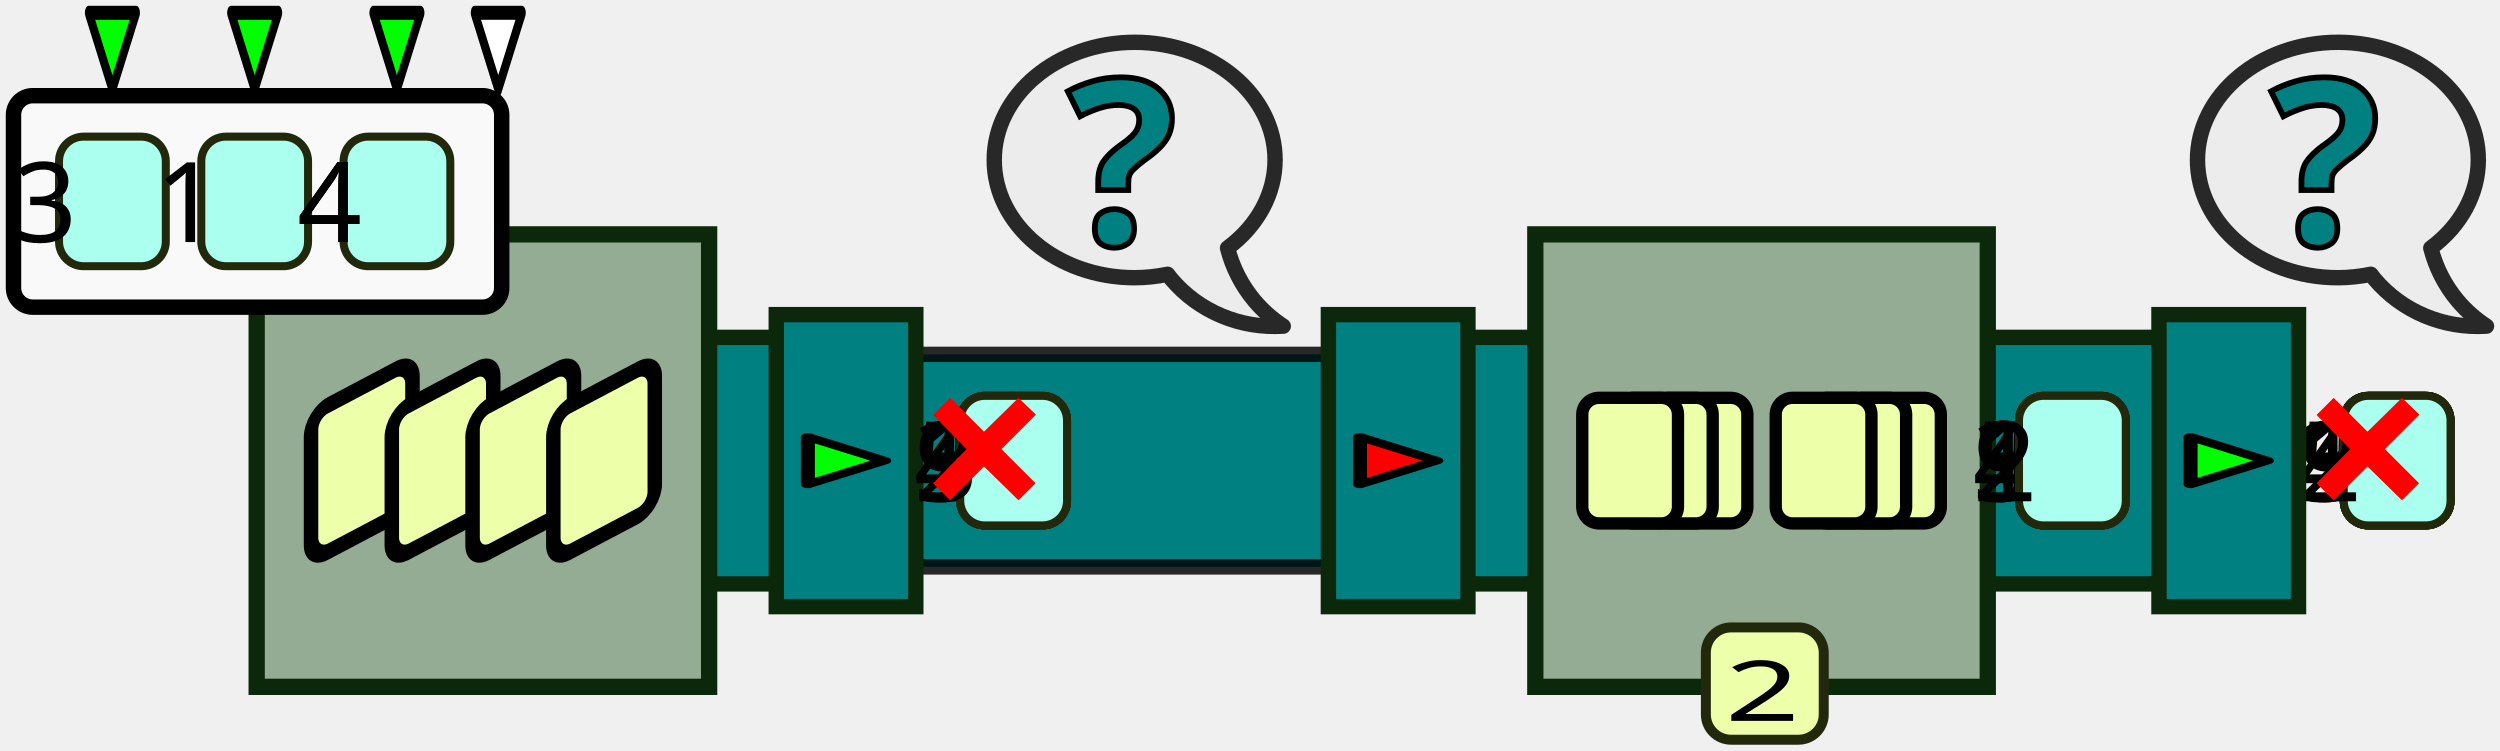
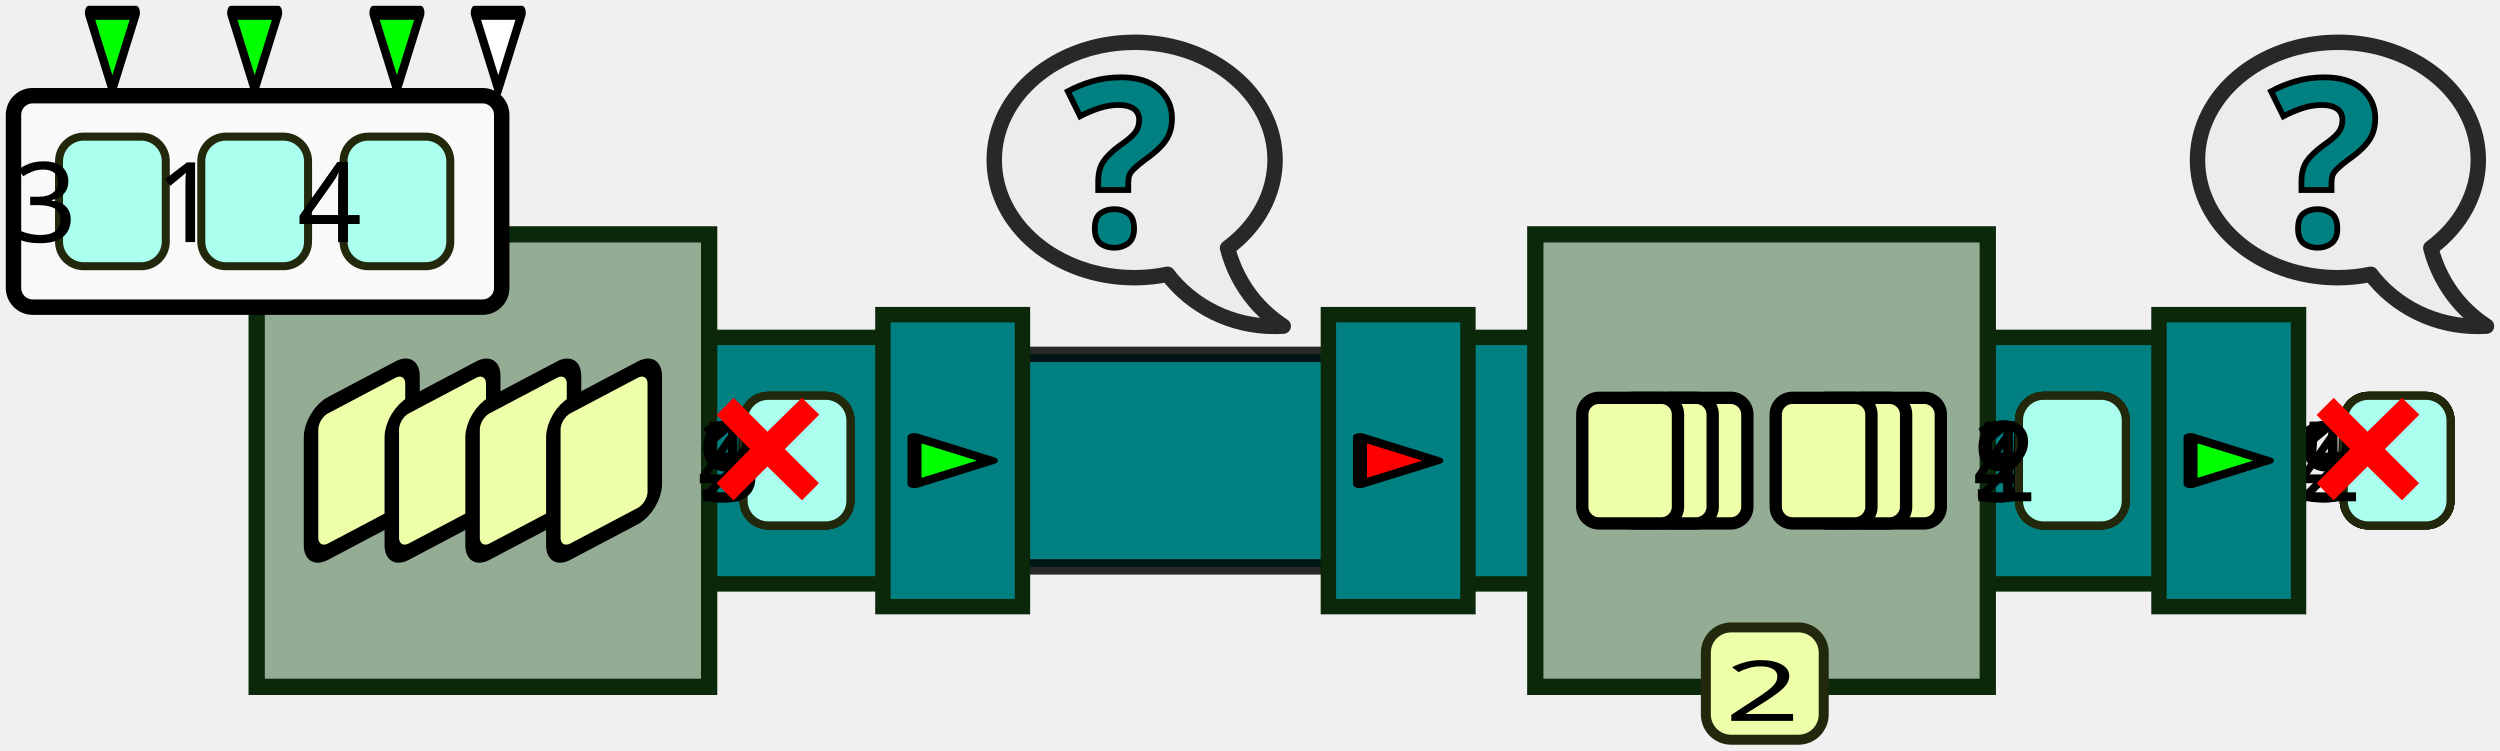
<svg xmlns="http://www.w3.org/2000/svg" width="432.35" height="129.789" viewBox="0 0 114.393 34.34" version="1.1" id="svg1133">
  <defs id="defs1127" />
  <g id="layer2" transform="translate(-36.87352,-14.63887)">
    <text xml:space="preserve" style="font-style:normal;font-weight:normal;font-size:3.693px;line-height:1.25;font-family:sans-serif;letter-spacing:0px;word-spacing:0px;fill:#000000;fill-opacity:1;stroke:none;stroke-width:0.265" x="162.525" y="8.779" id="text7358">
      <tspan id="tspan7356" x="162.525" y="8.779" style="stroke-width:0.265">BG,Arrow0</tspan>
      <tspan x="162.525" y="13.396" style="stroke-width:0.265" id="tspan4013">+Pull0</tspan>
      <tspan x="162.525" y="18.012" style="stroke-width:0.265" id="tspan19349">+Pull1</tspan>
      <tspan x="162.525" y="22.629" style="stroke-width:0.265" id="tspan19351">BG,Arrow1,Pull0,Pull1,V03</tspan>
      <tspan x="162.525" y="27.245" style="stroke-width:0.265" id="tspan19353">BG,Arrow1,V13,V113</tspan>
      <tspan x="162.525" y="31.862" style="stroke-width:0.265" id="tspan20219">BG,Arrow1,V113</tspan>
      <tspan x="162.525" y="36.478" style="stroke-width:0.265" id="tspan19355">+Pull0</tspan>
      <tspan x="162.525" y="41.095" style="stroke-width:0.265" id="tspan19357">BG,Arrow1,V13</tspan>
      <tspan x="162.525" y="45.712" style="stroke-width:0.265" id="tspan19415">BG,Arrow1</tspan>
      <tspan x="162.525" y="50.328" style="stroke-width:0.265" id="tspan19347">+Pull0</tspan>
      <tspan x="162.525" y="54.945" style="stroke-width:0.265" id="tspan20223">+Pull1</tspan>
      <tspan x="162.525" y="59.561" style="stroke-width:0.265" id="tspan20225">BG,Arrow2,Pull0,Pull1,V01</tspan>
      <tspan x="162.525" y="64.178" style="stroke-width:0.265" id="tspan20227">BG,Arrow2,V11,V111</tspan>
      <tspan x="162.525" y="68.794" style="stroke-width:0.265" id="tspan20229">BG,Arrow2,V111</tspan>
      <tspan x="162.525" y="73.411" style="stroke-width:0.265" id="tspan20231">+Pull0</tspan>
      <tspan x="162.525" y="78.027" style="stroke-width:0.265" id="tspan20233">BG,Arrow2,V11</tspan>
      <tspan x="162.525" y="82.644" style="stroke-width:0.265" id="tspan20235">BG,Arrow2</tspan>
      <tspan x="162.525" y="87.26" style="stroke-width:0.265" id="tspan20237">+Pull0</tspan>
      <tspan x="162.525" y="91.877" style="stroke-width:0.265" id="tspan20239">+Pull1</tspan>
      <tspan x="162.525" y="96.494" style="stroke-width:0.265" id="tspan20241">BG,Arrow3,Pull0,Pull1,V04</tspan>
      <tspan x="162.525" y="101.11" style="stroke-width:0.265" id="tspan20243">BG,Arrow3,V14,V114</tspan>
      <tspan x="162.525" y="105.727" style="stroke-width:0.265" id="tspan20245">BG,Arrow3,V114</tspan>
      <tspan x="162.525" y="110.343" style="stroke-width:0.265" id="tspan20247">+Pull0</tspan>
      <tspan x="162.525" y="114.96" style="stroke-width:0.265" id="tspan20249">BG,Arrow3,V14</tspan>
      <tspan x="162.525" y="119.576" style="stroke-width:0.265" id="tspan20251">BG,Arrow3</tspan>
      <tspan x="162.525" y="124.193" style="stroke-width:0.265" id="tspan20319">+Pull0</tspan>
      <tspan x="162.525" y="128.809" style="stroke-width:0.265" id="tspan20321">+Pull1</tspan>
      <tspan x="162.525" y="133.426" style="stroke-width:0.265" id="tspan20323">+V0X</tspan>
      <tspan x="162.525" y="138.043" style="stroke-width:0.265" id="tspan20325">BG,Arrow3,V1X</tspan>
    </text>
  </g>
  <g id="g7650" style="display:inline" transform="translate(-36.87352,-14.63887)">
    <g transform="matrix(0.2822222,0,0,0.2822222,53.73362,-332.4962)" id="g7648">
      <rect y="1294.182" x="320.256" height="21.011" width="17.311" id="rect7642" style="fill:#aaffee;fill-opacity:1;stroke:#22280b;stroke-width:1.3;stroke-miterlimit:4;stroke-dasharray:none;stroke-dashoffset:0;stroke-opacity:1" ry="3.993" />
      <text transform="scale(1.003881,0.9961336)" xml:space="preserve" style="font-style:normal;font-weight:normal;line-height:0%;font-family:sans-serif;letter-spacing:0px;word-spacing:0px;fill:#000000;fill-opacity:1;stroke:none;stroke-width:0.709;stroke-miterlimit:4;stroke-dasharray:none" x="327.68" y="1316.371" id="text7646">
        <tspan style="font-style:normal;font-size:18.163px;line-height:1.25;font-family:sans-serif;text-align:center;text-anchor:middle;stroke-width:0.709;stroke-miterlimit:4;stroke-dasharray:none" id="tspan7644" x="327.68" y="1316.371">3</tspan>
      </text>
    </g>
  </g>
  <g id="g7660" style="display:inline" transform="translate(-36.87352,-14.63887)">
    <g id="g7658" transform="matrix(0.2822222,0,0,0.2822222,53.73362,-332.4962)">
      <rect ry="3.993" style="fill:#aaffee;fill-opacity:1;stroke:#22280b;stroke-width:1.3;stroke-miterlimit:4;stroke-dasharray:none;stroke-dashoffset:0;stroke-opacity:1" id="rect7652" width="17.311" height="21.011" x="320.256" y="1294.182" />
      <text id="text7656" y="1316.371" x="327.68" style="font-style:normal;font-weight:normal;line-height:0%;font-family:sans-serif;letter-spacing:0px;word-spacing:0px;fill:#000000;fill-opacity:1;stroke:none;stroke-width:0.709;stroke-miterlimit:4;stroke-dasharray:none" xml:space="preserve" transform="scale(1.003881,0.9961336)">
        <tspan y="1316.371" x="327.68" id="tspan7654" style="font-style:normal;font-size:18.163px;line-height:1.25;font-family:sans-serif;text-align:center;text-anchor:middle;stroke-width:0.709;stroke-miterlimit:4;stroke-dasharray:none">1</tspan>
      </text>
    </g>
  </g>
  <g style="display:inline" id="g7670" transform="translate(-36.87352,-14.63887)">
    <g transform="matrix(0.2822222,0,0,0.2822222,53.73362,-332.4962)" id="g7668">
      <rect y="1294.182" x="320.256" height="21.011" width="17.311" id="rect7662" style="fill:#aaffee;fill-opacity:1;stroke:#22280b;stroke-width:1.3;stroke-miterlimit:4;stroke-dasharray:none;stroke-dashoffset:0;stroke-opacity:1" ry="3.993" />
      <text transform="scale(1.003881,0.9961336)" xml:space="preserve" style="font-style:normal;font-weight:normal;line-height:0%;font-family:sans-serif;letter-spacing:0px;word-spacing:0px;fill:#000000;fill-opacity:1;stroke:none;stroke-width:0.709;stroke-miterlimit:4;stroke-dasharray:none" x="327.68" y="1316.371" id="text7666">
        <tspan style="font-style:normal;font-size:18.163px;line-height:1.25;font-family:sans-serif;text-align:center;text-anchor:middle;stroke-width:0.709;stroke-miterlimit:4;stroke-dasharray:none" id="tspan7664" x="327.68" y="1316.371">4</tspan>
      </text>
    </g>
  </g>
  <g id="g7680" style="display:inline" transform="translate(-36.87352,-14.63887)">
    <g id="g7678" transform="matrix(0.2822222,0,0,0.2822222,53.73362,-332.4962)">
      <rect ry="3.993" style="fill:#aaffee;fill-opacity:1;stroke:#22280b;stroke-width:1.3;stroke-miterlimit:4;stroke-dasharray:none;stroke-dashoffset:0;stroke-opacity:1" id="rect7672" width="17.311" height="21.011" x="320.256" y="1294.182" />
      <text id="text7676" y="1316.371" x="327.68" style="font-style:normal;font-weight:normal;line-height:0%;font-family:sans-serif;letter-spacing:0px;word-spacing:0px;fill:#000000;fill-opacity:1;stroke:none;stroke-width:0.709;stroke-miterlimit:4;stroke-dasharray:none" xml:space="preserve" transform="scale(1.003881,0.9961336)">
        <tspan y="1316.371" x="327.68" id="tspan7674" style="font-style:normal;font-size:18.163px;line-height:1.25;font-family:sans-serif;text-align:center;text-anchor:middle;stroke-width:0.709;stroke-miterlimit:4;stroke-dasharray:none">5</tspan>
      </text>
    </g>
  </g>
  <g style="display:inline" id="g7690" transform="translate(-36.87352,-14.63887)">
    <g transform="matrix(0.2822222,0,0,0.2822222,53.73362,-332.4962)" id="g7688">
      <rect y="1294.182" x="320.256" height="21.011" width="17.311" id="rect7682" style="fill:#aaffee;fill-opacity:1;stroke:#22280b;stroke-width:1.3;stroke-miterlimit:4;stroke-dasharray:none;stroke-dashoffset:0;stroke-opacity:1" ry="3.993" />
      <text transform="scale(1.003881,0.9961336)" xml:space="preserve" style="font-style:normal;font-weight:normal;line-height:0%;font-family:sans-serif;letter-spacing:0px;word-spacing:0px;fill:#000000;fill-opacity:1;stroke:none;stroke-width:0.709;stroke-miterlimit:4;stroke-dasharray:none" x="327.68" y="1316.371" id="text7686">
        <tspan style="font-style:normal;font-size:18.163px;line-height:1.25;font-family:sans-serif;text-align:center;text-anchor:middle;stroke-width:0.709;stroke-miterlimit:4;stroke-dasharray:none" id="tspan7684" x="327.68" y="1316.371">9</tspan>
      </text>
    </g>
  </g>
  <g id="g7700" style="display:inline" transform="translate(-36.87352,-14.63887)">
    <g id="g7698" transform="matrix(0.2822222,0,0,0.2822222,53.73362,-332.4962)">
      <rect ry="3.993" style="fill:#aaffee;fill-opacity:1;stroke:#22280b;stroke-width:1.3;stroke-miterlimit:4;stroke-dasharray:none;stroke-dashoffset:0;stroke-opacity:1" id="rect7692" width="17.311" height="21.011" x="320.256" y="1294.182" />
      <text id="text7696" y="1316.371" x="327.68" style="font-style:normal;font-weight:normal;line-height:0%;font-family:sans-serif;letter-spacing:0px;word-spacing:0px;fill:#000000;fill-opacity:1;stroke:none;stroke-width:0.709;stroke-miterlimit:4;stroke-dasharray:none" xml:space="preserve" transform="scale(1.003881,0.9961336)">
        <tspan y="1316.371" x="327.68" id="tspan7694" style="font-style:normal;font-size:18.163px;line-height:1.25;font-family:sans-serif;text-align:center;text-anchor:middle;stroke-width:0.709;stroke-miterlimit:4;stroke-dasharray:none">2</tspan>
      </text>
    </g>
  </g>
  <g transform="translate(-36.87352,-14.63887)" style="display:inline" id="g7924">
    <text xml:space="preserve" style="font-style:normal;font-weight:normal;font-size:10.583px;line-height:1.25;font-family:sans-serif;letter-spacing:0px;word-spacing:0px;display:inline;fill:#ff0000;fill-opacity:1;stroke:none;stroke-width:0.265" x="142.203" y="38.921" id="text7894-0">
      <tspan id="tspan7892-2" x="142.203" y="38.921" style="font-weight:bold;fill:#ff0000;stroke-width:0.265">×</tspan>
    </text>
  </g>
  <g id="layer6" style="display:inline" transform="translate(-36.87352,-14.63887)">
    <path style="display:inline;opacity:1;fill:#00ff00;fill-opacity:1;stroke:#000000;stroke-width:7.472;stroke-linecap:round;stroke-linejoin:round;stroke-miterlimit:4;stroke-dasharray:none;stroke-dashoffset:0;stroke-opacity:1" id="path1210-0-6" d="m 57.127,378.819 -47.11,0 23.555,-40.799 z" transform="matrix(-0.04611835,0,0,-0.08565179,50.07469,47.66994)" />
  </g>
  <g id="layer7" style="display:inline" transform="translate(-36.87352,-14.63887)">
    <path style="display:inline;opacity:1;fill:#00ff00;fill-opacity:1;stroke:#000000;stroke-width:7.472;stroke-linecap:round;stroke-linejoin:round;stroke-miterlimit:4;stroke-dasharray:none;stroke-dashoffset:0;stroke-opacity:1" id="path1210-0-2" d="m 57.127,378.819 -47.11,0 23.555,-40.799 z" transform="matrix(-0.04611835,0,0,-0.08565179,56.58419,47.66994)" />
  </g>
  <g id="layer8" style="display:inline" transform="translate(-36.87352,-14.63887)">
    <path style="display:inline;opacity:1;fill:#ffffff;fill-opacity:1;stroke:#000000;stroke-width:7.472;stroke-linecap:round;stroke-linejoin:round;stroke-miterlimit:4;stroke-dasharray:none;stroke-dashoffset:0;stroke-opacity:1" id="path1210-0-2-6" d="m 57.127,378.819 -47.11,0 23.555,-40.799 z" transform="matrix(-0.04611835,0,0,-0.08565179,61.22057,47.66994)" />
  </g>
  <g id="layer5" style="display:inline" transform="translate(-36.87352,-14.63887)">
    <path style="display:inline;opacity:1;fill:#00ff00;fill-opacity:1;stroke:#000000;stroke-width:7.472;stroke-linecap:round;stroke-linejoin:round;stroke-miterlimit:4;stroke-dasharray:none;stroke-dashoffset:0;stroke-opacity:1" id="path1210-0" d="m 57.127,378.819 -47.11,0 23.555,-40.799 z" transform="matrix(-0.04611835,0,0,-0.08565179,43.56519,47.66994)" />
  </g>
  <g id="layer1" transform="translate(-36.87352,-121.1388)" style="display:inline">
    <rect style="opacity:1;fill:#008080;fill-opacity:1;stroke:#000000;stroke-width:0.706;stroke-linejoin:round;stroke-miterlimit:4;stroke-dasharray:none;stroke-dashoffset:0;stroke-opacity:0.832" id="rect7299" width="53.669" height="9.724" x="74.747" y="137.353" rx="1.795" ry="0.815" />
    <g id="g17450" transform="matrix(0.2822222,0,0,0.2822222,83.81724,-57.41387)" style="display:inline;fill:#008080;fill-opacity:1">
      <rect style="color:#000000;display:inline;overflow:visible;visibility:visible;fill:#008080;fill-opacity:1;fill-rule:nonzero;stroke:#0b280b;stroke-width:2.496;stroke-miterlimit:4;stroke-dasharray:none;stroke-dashoffset:0;marker:none;enable-background:accumulate" id="rect17452" width="39.971" height="77.252" x="687.362" y="-140.576" transform="rotate(90)" />
      <rect y="-71.664" x="683.676" height="22.627" width="47.344" id="rect17454" style="color:#000000;display:inline;overflow:visible;visibility:visible;fill:#008080;fill-opacity:1;fill-rule:nonzero;stroke:#0b280b;stroke-width:2.496;stroke-miterlimit:4;stroke-dasharray:none;stroke-dashoffset:0;marker:none;enable-background:accumulate" transform="rotate(90)" />
    </g>
    <g id="g17456" transform="matrix(0.2822222,0,0,0.2822222,88.57975,-57.41387)" style="display:inline;fill:#008080;fill-opacity:1">
      <rect transform="matrix(0,1,1,0,0,0)" y="97.915" x="687.362" height="77.252" width="39.971" id="rect17458" style="color:#000000;display:inline;overflow:visible;visibility:visible;fill:#008080;fill-opacity:1;fill-rule:nonzero;stroke:#0b280b;stroke-width:2.496;stroke-miterlimit:4;stroke-dasharray:none;stroke-dashoffset:0;marker:none;enable-background:accumulate" />
      <rect transform="matrix(0,1,1,0,0,0)" style="color:#000000;display:inline;overflow:visible;visibility:visible;fill:#008080;fill-opacity:1;fill-rule:nonzero;stroke:#0b280b;stroke-width:2.496;stroke-miterlimit:4;stroke-dasharray:none;stroke-dashoffset:0;marker:none;enable-background:accumulate" id="rect17460" width="47.344" height="22.627" x="683.676" y="166.827" />
    </g>
    <path transform="matrix(0,0.04611835,-0.08565179,0,169.5543,140.6673)" d="m 57.127,378.819 -47.11,0 23.555,-40.799 z" id="path17462" style="display:inline;opacity:1;fill:#00ff00;fill-opacity:1;stroke:#000000;stroke-width:7.472;stroke-linecap:round;stroke-linejoin:round;stroke-miterlimit:4;stroke-dasharray:none;stroke-dashoffset:0;stroke-opacity:1" />
    <path style="display:inline;opacity:1;fill:#ff0000;fill-opacity:1;stroke:#000000;stroke-width:7.472;stroke-linecap:round;stroke-linejoin:round;stroke-miterlimit:4;stroke-dasharray:none;stroke-dashoffset:0;stroke-opacity:1" id="path17464" d="m 57.127,378.819 -47.11,0 23.555,-40.799 z" transform="matrix(0,0.04611835,-0.08565179,0,131.5488,140.6673)" />
    <path style="color:#000000;display:inline;overflow:visible;visibility:visible;fill:#93ac93;fill-opacity:1;fill-rule:nonzero;stroke:#0b280b;stroke-width:0.745;stroke-miterlimit:4;stroke-dasharray:none;stroke-dashoffset:0;marker:none;enable-background:accumulate" d="m 107.125,131.863 v 20.704 h 2.348 16.392 1.964 V 131.863 H 125.865 109.473 Z" id="path17466" />
    <rect y="149.848" x="114.929" height="5.138" width="5.393" id="rect17478" style="fill:#eeffaa;fill-opacity:1;stroke:#22280b;stroke-width:0.457;stroke-miterlimit:4;stroke-dasharray:none;stroke-dashoffset:0;stroke-opacity:1" ry="1.155" />
    <text xml:space="preserve" style="font-style:normal;font-weight:normal;font-size:2.745px;line-height:0%;font-family:sans-serif;letter-spacing:0px;word-spacing:0px;fill:#000000;fill-opacity:1;stroke:none;stroke-width:0.229" x="92.814" y="192.295" id="text17480" transform="scale(1.247684,0.8014852)">
      <tspan style="font-style:normal;font-variant:normal;font-weight:normal;font-stretch:normal;font-size:4.793px;line-height:1.25;font-family:sans-serif;-inkscape-font-specification:sans-serif;stroke-width:0.229" id="tspan17482" x="92.814" y="192.295">2</tspan>
    </text>
-     <g style="display:inline;fill:#008080;fill-opacity:1" transform="matrix(0.2822222,0,0,0.2822222,25.31057,-57.41387)" id="g1208">
+     <g style="display:inline;fill:#008080;fill-opacity:1" transform="matrix(0.2822222,0,0,0.2822222,30.19006,-57.41387)" id="g1208">
      <rect style="color:#000000;display:inline;overflow:visible;visibility:visible;fill:#008080;fill-opacity:1;fill-rule:nonzero;stroke:#0b280b;stroke-width:2.496;stroke-miterlimit:4;stroke-dasharray:none;stroke-dashoffset:0;marker:none;enable-background:accumulate" id="rect1204" width="39.971" height="77.252" x="687.362" y="97.915" transform="matrix(0,1,1,0,0,0)" />
      <rect y="166.827" x="683.676" height="22.627" width="47.344" id="rect1206" style="color:#000000;display:inline;overflow:visible;visibility:visible;fill:#008080;fill-opacity:1;fill-rule:nonzero;stroke:#0b280b;stroke-width:2.496;stroke-miterlimit:4;stroke-dasharray:none;stroke-dashoffset:0;marker:none;enable-background:accumulate" transform="matrix(0,1,1,0,0,0)" />
    </g>
-     <path style="display:inline;opacity:1;fill:#00ff00;fill-opacity:1;stroke:#000000;stroke-width:7.472;stroke-linecap:round;stroke-linejoin:round;stroke-miterlimit:4;stroke-dasharray:none;stroke-dashoffset:0;stroke-opacity:1" id="path1210" d="m 57.127,378.819 -47.11,0 23.555,-40.799 z" transform="matrix(0,0.04611835,-0.08565179,0,106.2851,140.6673)" />
+     <path style="display:inline;opacity:1;fill:#00ff00;fill-opacity:1;stroke:#000000;stroke-width:7.472;stroke-linecap:round;stroke-linejoin:round;stroke-miterlimit:4;stroke-dasharray:none;stroke-dashoffset:0;stroke-opacity:1" id="path1210" d="m 57.127,378.819 -47.11,0 23.555,-40.799 z" transform="matrix(0,0.04611835,-0.08565179,0,111.1646,140.6673)" />
    <path id="path1214" d="m 48.618,131.863 v 20.704 h 2.348 16.392 1.964 v -20.704 h -1.964 -16.392 z" style="color:#000000;display:inline;overflow:visible;visibility:visible;fill:#93ac93;fill-opacity:1;fill-rule:nonzero;stroke:#0b280b;stroke-width:0.745;stroke-miterlimit:4;stroke-dasharray:none;stroke-dashoffset:0;marker:none;enable-background:accumulate" />
    <g style="display:inline" id="g5388" transform="matrix(0.2822222,0,0,0.2822222,-32.65128,-182.5416)">
      <rect transform="matrix(0.8843788,-0.4667699,0,1,0,0)" style="opacity:1;fill:#eeffaa;fill-opacity:1;stroke:#000000;stroke-width:2.658;stroke-linecap:round;stroke-linejoin:round;stroke-miterlimit:4;stroke-dasharray:none;stroke-dashoffset:0;stroke-opacity:1" id="rect27399-1" width="18.597" height="23.748" x="335.576" y="1299.817" ry="3.11" />
      <rect ry="3.11" y="1306.729" x="350.384" height="23.748" width="18.597" id="rect5382" style="opacity:1;fill:#eeffaa;fill-opacity:1;stroke:#000000;stroke-width:2.658;stroke-linecap:round;stroke-linejoin:round;stroke-miterlimit:4;stroke-dasharray:none;stroke-dashoffset:0;stroke-opacity:1" transform="matrix(0.8843788,-0.4667699,0,1,0,0)" />
      <rect transform="matrix(0.8843788,-0.4667699,0,1,0,0)" style="opacity:1;fill:#eeffaa;fill-opacity:1;stroke:#000000;stroke-width:2.658;stroke-linecap:round;stroke-linejoin:round;stroke-miterlimit:4;stroke-dasharray:none;stroke-dashoffset:0;stroke-opacity:1" id="rect5384" width="18.597" height="23.748" x="365.191" y="1313.64" ry="3.11" />
      <rect ry="3.11" y="1320.552" x="379.998" height="23.748" width="18.597" id="rect5386" style="opacity:1;fill:#eeffaa;fill-opacity:1;stroke:#000000;stroke-width:2.658;stroke-linecap:round;stroke-linejoin:round;stroke-miterlimit:4;stroke-dasharray:none;stroke-dashoffset:0;stroke-opacity:1" transform="matrix(0.8843788,-0.4667699,0,1,0,0)" />
    </g>
    <rect style="display:inline;opacity:1;fill:#f9f9f9;fill-opacity:1;stroke:#000000;stroke-width:0.706;stroke-linecap:round;stroke-linejoin:round;stroke-miterlimit:4;stroke-dasharray:none;stroke-dashoffset:0;stroke-opacity:1" id="rect5412" width="22.339" height="9.676" x="37.491" y="125.517" ry="0.878" />
    <g id="g6012" transform="matrix(0.2822222,0,0,0.2822222,-50.80918,-237.8563)">
      <rect ry="3.993" style="fill:#aaffee;fill-opacity:1;stroke:#22280b;stroke-width:1.3;stroke-miterlimit:4;stroke-dasharray:none;stroke-dashoffset:0;stroke-opacity:1" id="rect6003" width="17.311" height="21.011" x="320.256" y="1294.182" />
      <text id="text6005" y="1316.371" x="327.68" style="font-style:normal;font-weight:normal;line-height:0%;font-family:sans-serif;letter-spacing:0px;word-spacing:0px;fill:#000000;fill-opacity:1;stroke:none;stroke-width:0.709;stroke-miterlimit:4;stroke-dasharray:none" xml:space="preserve" transform="scale(1.003881,0.9961336)">
        <tspan y="1316.371" x="327.68" id="tspan6007" style="font-style:normal;font-size:18.163px;line-height:1.25;font-family:sans-serif;text-align:center;text-anchor:middle;stroke-width:0.709;stroke-miterlimit:4;stroke-dasharray:none">3</tspan>
      </text>
    </g>
    <g transform="matrix(0.2822222,0,0,0.2822222,-44.29967,-237.8563)" id="g6017">
      <rect y="1294.182" x="320.256" height="21.011" width="17.311" id="rect6019" style="fill:#aaffee;fill-opacity:1;stroke:#22280b;stroke-width:1.3;stroke-miterlimit:4;stroke-dasharray:none;stroke-dashoffset:0;stroke-opacity:1" ry="3.993" />
      <text transform="scale(1.003881,0.9961336)" xml:space="preserve" style="font-style:normal;font-weight:normal;line-height:0%;font-family:sans-serif;letter-spacing:0px;word-spacing:0px;fill:#000000;fill-opacity:1;stroke:none;stroke-width:0.709;stroke-miterlimit:4;stroke-dasharray:none" x="327.68" y="1316.371" id="text6021">
        <tspan style="font-style:normal;font-size:18.163px;line-height:1.25;font-family:sans-serif;text-align:center;text-anchor:middle;stroke-width:0.709;stroke-miterlimit:4;stroke-dasharray:none" id="tspan6023" x="327.68" y="1316.371">1</tspan>
      </text>
    </g>
    <g id="g6025" transform="matrix(0.2822222,0,0,0.2822222,-37.79018,-237.8563)">
      <rect ry="3.993" style="fill:#aaffee;fill-opacity:1;stroke:#22280b;stroke-width:1.3;stroke-miterlimit:4;stroke-dasharray:none;stroke-dashoffset:0;stroke-opacity:1" id="rect6027" width="17.311" height="21.011" x="320.256" y="1294.182" />
      <text id="text6029" y="1316.371" x="327.68" style="font-style:normal;font-weight:normal;line-height:0%;font-family:sans-serif;letter-spacing:0px;word-spacing:0px;fill:#000000;fill-opacity:1;stroke:none;stroke-width:0.709;stroke-miterlimit:4;stroke-dasharray:none" xml:space="preserve" transform="scale(1.003881,0.9961336)">
        <tspan y="1316.371" x="327.68" id="tspan6031" style="font-style:normal;font-size:18.163px;line-height:1.25;font-family:sans-serif;text-align:center;text-anchor:middle;stroke-width:0.709;stroke-miterlimit:4;stroke-dasharray:none">4</tspan>
      </text>
      <text transform="scale(1.003881,0.9961336)" xml:space="preserve" style="font-style:normal;font-weight:normal;line-height:0%;font-family:sans-serif;letter-spacing:0px;word-spacing:0px;fill:#000000;fill-opacity:1;stroke:none;stroke-width:0.709;stroke-miterlimit:4;stroke-dasharray:none" x="327.68" y="1316.371" id="text6033">
        <tspan style="font-style:normal;font-size:18.163px;line-height:1.25;font-family:sans-serif;text-align:center;text-anchor:middle;stroke-width:0.709;stroke-miterlimit:4;stroke-dasharray:none" id="tspan6035" x="327.68" y="1316.371">4</tspan>
      </text>
    </g>
    <g id="g18281" transform="translate(2.108469,-0.6481337)">
      <rect ry="0.766" y="139.99" x="110.34" height="5.747" width="4.38" id="rect4431" style="display:inline;opacity:1;fill:#eeffaa;fill-opacity:1;stroke:#000000;stroke-width:0.564;stroke-linecap:round;stroke-linejoin:round;stroke-miterlimit:4;stroke-dasharray:none;stroke-dashoffset:0;stroke-opacity:1" />
      <rect style="display:inline;opacity:1;fill:#eeffaa;fill-opacity:1;stroke:#000000;stroke-width:0.564;stroke-linecap:round;stroke-linejoin:round;stroke-miterlimit:4;stroke-dasharray:none;stroke-dashoffset:0;stroke-opacity:1" id="rect4429" width="4.38" height="5.747" x="108.753" y="139.99" ry="0.766" />
      <rect ry="0.766" y="139.99" x="107.165" height="5.747" width="4.38" id="rect15657-3" style="display:inline;opacity:1;fill:#eeffaa;fill-opacity:1;stroke:#000000;stroke-width:0.564;stroke-linecap:round;stroke-linejoin:round;stroke-miterlimit:4;stroke-dasharray:none;stroke-dashoffset:0;stroke-opacity:1" />
      <rect style="display:inline;opacity:1;fill:#eeffaa;fill-opacity:1;stroke:#000000;stroke-width:0.564;stroke-linecap:round;stroke-linejoin:round;stroke-miterlimit:4;stroke-dasharray:none;stroke-dashoffset:0;stroke-opacity:1" id="rect4433" width="4.38" height="5.747" x="119.192" y="139.99" ry="0.766" />
      <rect ry="0.766" y="139.99" x="117.604" height="5.747" width="4.38" id="rect4435" style="display:inline;opacity:1;fill:#eeffaa;fill-opacity:1;stroke:#000000;stroke-width:0.564;stroke-linecap:round;stroke-linejoin:round;stroke-miterlimit:4;stroke-dasharray:none;stroke-dashoffset:0;stroke-opacity:1" />
      <rect style="display:inline;opacity:1;fill:#eeffaa;fill-opacity:1;stroke:#000000;stroke-width:0.564;stroke-linecap:round;stroke-linejoin:round;stroke-miterlimit:4;stroke-dasharray:none;stroke-dashoffset:0;stroke-opacity:1" id="rect4437" width="4.38" height="5.747" x="116.017" y="139.99" ry="0.766" />
    </g>
  </g>
  <g id="layer3" transform="translate(-36.87352,-14.63887)">
    <g id="g7353" transform="translate(9.260417,-172.8348)">
      <path id="path7341" d="m 134.589,189.409 a 6.426,5.386 0 0 0 -6.425,5.386 6.426,5.386 0 0 0 6.425,5.386 6.426,5.386 0 0 0 1.507,-0.157 6.237,6.426 49.841 0 0 0.173,0.221 6.237,6.426 49.841 0 0 5.119,2.152 6.237,6.426 49.841 0 1 -1.314,-1.16 6.237,6.426 49.841 0 1 -1.234,-2.414 6.426,5.386 0 0 0 2.174,-4.029 6.426,5.386 0 0 0 -6.426,-5.386 z" style="opacity:1;fill:#ececec;fill-opacity:1;stroke:#000000;stroke-width:0.706;stroke-linejoin:round;stroke-miterlimit:4;stroke-dasharray:none;stroke-dashoffset:0;stroke-opacity:0.832" />
      <text id="text7337" y="198.67" x="131.499" style="font-style:normal;font-weight:normal;font-size:10.583px;line-height:1.25;font-family:sans-serif;letter-spacing:0px;word-spacing:0px;fill:#008080;fill-opacity:1;stroke:#000000;stroke-width:0.265" xml:space="preserve">
        <tspan style="font-weight:bold;fill:#008080;stroke:#000000;stroke-width:0.265" y="198.67" x="131.499" id="tspan7335">?</tspan>
      </text>
    </g>
  </g>
  <g id="layer4" transform="translate(-36.87352,-14.63887)">
    <g id="g7353-3" transform="translate(-45.79711,-172.8348)">
      <path id="path7341-6" d="m 134.589,189.409 a 6.426,5.386 0 0 0 -6.425,5.386 6.426,5.386 0 0 0 6.425,5.386 6.426,5.386 0 0 0 1.507,-0.157 6.237,6.426 49.841 0 0 0.173,0.221 6.237,6.426 49.841 0 0 5.119,2.152 6.237,6.426 49.841 0 1 -1.314,-1.16 6.237,6.426 49.841 0 1 -1.234,-2.414 6.426,5.386 0 0 0 2.174,-4.029 6.426,5.386 0 0 0 -6.426,-5.386 z" style="opacity:1;fill:#ececec;fill-opacity:1;stroke:#000000;stroke-width:0.706;stroke-linejoin:round;stroke-miterlimit:4;stroke-dasharray:none;stroke-dashoffset:0;stroke-opacity:0.832" />
      <text id="text7337-7" y="198.67" x="131.499" style="font-style:normal;font-weight:normal;font-size:10.583px;line-height:1.25;font-family:sans-serif;letter-spacing:0px;word-spacing:0px;fill:#008080;fill-opacity:1;stroke:#000000;stroke-width:0.265" xml:space="preserve">
        <tspan style="font-weight:bold;fill:#008080;stroke:#000000;stroke-width:0.265" y="198.67" x="131.499" id="tspan7335-5">?</tspan>
      </text>
    </g>
  </g>
  <g style="display:inline" id="g7596" transform="translate(-36.87352,-14.63887)">
-     <g transform="matrix(0.2822222,0,0,0.2822222,-9.571652,-332.4962)" id="g7594">
+     <g transform="matrix(0.2822222,0,0,0.2822222,-19.48312,-332.4962)" id="g7594">
      <rect y="1294.182" x="320.256" height="21.011" width="17.311" id="rect7588" style="fill:#aaffee;fill-opacity:1;stroke:#22280b;stroke-width:1.3;stroke-miterlimit:4;stroke-dasharray:none;stroke-dashoffset:0;stroke-opacity:1" ry="3.993" />
      <text transform="scale(1.003881,0.9961336)" xml:space="preserve" style="font-style:normal;font-weight:normal;line-height:0%;font-family:sans-serif;letter-spacing:0px;word-spacing:0px;fill:#000000;fill-opacity:1;stroke:none;stroke-width:0.709;stroke-miterlimit:4;stroke-dasharray:none" x="327.68" y="1316.371" id="text7592">
        <tspan style="font-style:normal;font-size:18.163px;line-height:1.25;font-family:sans-serif;text-align:center;text-anchor:middle;stroke-width:0.709;stroke-miterlimit:4;stroke-dasharray:none" id="tspan7590" x="327.68" y="1316.371">2</tspan>
      </text>
    </g>
  </g>
  <g id="g7586" style="display:inline" transform="translate(-36.87352,-14.63887)">
-     <g id="g7584" transform="matrix(0.2822222,0,0,0.2822222,-9.571652,-332.4962)">
+     <g id="g7584" transform="matrix(0.2822222,0,0,0.2822222,-19.48312,-332.4962)">
      <rect ry="3.993" style="fill:#aaffee;fill-opacity:1;stroke:#22280b;stroke-width:1.3;stroke-miterlimit:4;stroke-dasharray:none;stroke-dashoffset:0;stroke-opacity:1" id="rect7578" width="17.311" height="21.011" x="320.256" y="1294.182" />
      <text id="text7582" y="1316.371" x="327.68" style="font-style:normal;font-weight:normal;line-height:0%;font-family:sans-serif;letter-spacing:0px;word-spacing:0px;fill:#000000;fill-opacity:1;stroke:none;stroke-width:0.709;stroke-miterlimit:4;stroke-dasharray:none" xml:space="preserve" transform="scale(1.003881,0.9961336)">
        <tspan y="1316.371" x="327.68" id="tspan7580" style="font-style:normal;font-size:18.163px;line-height:1.25;font-family:sans-serif;text-align:center;text-anchor:middle;stroke-width:0.709;stroke-miterlimit:4;stroke-dasharray:none">9</tspan>
      </text>
    </g>
  </g>
  <g style="display:inline" id="g7576" transform="translate(-36.87352,-14.63887)">
-     <g transform="matrix(0.2822222,0,0,0.2822222,-9.571652,-332.4962)" id="g7574">
+     <g transform="matrix(0.2822222,0,0,0.2822222,-19.48312,-332.4962)" id="g7574">
      <rect y="1294.182" x="320.256" height="21.011" width="17.311" id="rect7568" style="fill:#aaffee;fill-opacity:1;stroke:#22280b;stroke-width:1.3;stroke-miterlimit:4;stroke-dasharray:none;stroke-dashoffset:0;stroke-opacity:1" ry="3.993" />
      <text transform="scale(1.003881,0.9961336)" xml:space="preserve" style="font-style:normal;font-weight:normal;line-height:0%;font-family:sans-serif;letter-spacing:0px;word-spacing:0px;fill:#000000;fill-opacity:1;stroke:none;stroke-width:0.709;stroke-miterlimit:4;stroke-dasharray:none" x="327.68" y="1316.371" id="text7572">
        <tspan style="font-style:normal;font-size:18.163px;line-height:1.25;font-family:sans-serif;text-align:center;text-anchor:middle;stroke-width:0.709;stroke-miterlimit:4;stroke-dasharray:none" id="tspan7570" x="327.68" y="1316.371">5</tspan>
      </text>
    </g>
  </g>
  <g id="g7566" style="display:inline" transform="translate(-36.87352,-14.63887)">
-     <g id="g7564" transform="matrix(0.2822222,0,0,0.2822222,-9.571652,-332.4962)">
+     <g id="g7564" transform="matrix(0.2822222,0,0,0.2822222,-19.48312,-332.4962)">
      <rect ry="3.993" style="fill:#aaffee;fill-opacity:1;stroke:#22280b;stroke-width:1.3;stroke-miterlimit:4;stroke-dasharray:none;stroke-dashoffset:0;stroke-opacity:1" id="rect7558" width="17.311" height="21.011" x="320.256" y="1294.182" />
      <text id="text7562" y="1316.371" x="327.68" style="font-style:normal;font-weight:normal;line-height:0%;font-family:sans-serif;letter-spacing:0px;word-spacing:0px;fill:#000000;fill-opacity:1;stroke:none;stroke-width:0.709;stroke-miterlimit:4;stroke-dasharray:none" xml:space="preserve" transform="scale(1.003881,0.9961336)">
        <tspan y="1316.371" x="327.68" id="tspan7560" style="font-style:normal;font-size:18.163px;line-height:1.25;font-family:sans-serif;text-align:center;text-anchor:middle;stroke-width:0.709;stroke-miterlimit:4;stroke-dasharray:none">4</tspan>
      </text>
    </g>
  </g>
  <g id="g7556" style="display:inline" transform="translate(-36.87352,-14.63887)">
-     <g transform="matrix(0.2822222,0,0,0.2822222,-9.571652,-332.4962)" id="g7554">
+     <g transform="matrix(0.2822222,0,0,0.2822222,-19.48312,-332.4962)" id="g7554">
      <rect y="1294.182" x="320.256" height="21.011" width="17.311" id="rect7548" style="fill:#aaffee;fill-opacity:1;stroke:#22280b;stroke-width:1.3;stroke-miterlimit:4;stroke-dasharray:none;stroke-dashoffset:0;stroke-opacity:1" ry="3.993" />
      <text transform="scale(1.003881,0.9961336)" xml:space="preserve" style="font-style:normal;font-weight:normal;line-height:0%;font-family:sans-serif;letter-spacing:0px;word-spacing:0px;fill:#000000;fill-opacity:1;stroke:none;stroke-width:0.709;stroke-miterlimit:4;stroke-dasharray:none" x="327.68" y="1316.371" id="text7552">
        <tspan style="font-style:normal;font-size:18.163px;line-height:1.25;font-family:sans-serif;text-align:center;text-anchor:middle;stroke-width:0.709;stroke-miterlimit:4;stroke-dasharray:none" id="tspan7550" x="327.68" y="1316.371">1</tspan>
      </text>
    </g>
  </g>
  <g id="layer14" style="display:inline" transform="translate(-36.87352,-14.63887)">
-     <g id="g6012-6" transform="matrix(0.2822222,0,0,0.2822222,-9.571652,-332.4962)">
+     <g id="g6012-6" transform="matrix(0.2822222,0,0,0.2822222,-19.48312,-332.4962)">
      <rect ry="3.993" style="fill:#aaffee;fill-opacity:1;stroke:#22280b;stroke-width:1.3;stroke-miterlimit:4;stroke-dasharray:none;stroke-dashoffset:0;stroke-opacity:1" id="rect6003-2" width="17.311" height="21.011" x="320.256" y="1294.182" />
      <text id="text6005-6" y="1316.371" x="327.68" style="font-style:normal;font-weight:normal;line-height:0%;font-family:sans-serif;letter-spacing:0px;word-spacing:0px;fill:#000000;fill-opacity:1;stroke:none;stroke-width:0.709;stroke-miterlimit:4;stroke-dasharray:none" xml:space="preserve" transform="scale(1.003881,0.9961336)">
        <tspan y="1316.371" x="327.68" id="tspan6007-1" style="font-style:normal;font-size:18.163px;line-height:1.25;font-family:sans-serif;text-align:center;text-anchor:middle;stroke-width:0.709;stroke-miterlimit:4;stroke-dasharray:none">3</tspan>
      </text>
    </g>
  </g>
  <g transform="translate(-36.87352,-14.63887)" id="g7890" style="display:inline">
-     <text xml:space="preserve" style="font-style:normal;font-weight:normal;font-size:10.583px;line-height:1.25;font-family:sans-serif;letter-spacing:0px;word-spacing:0px;fill:#ff0000;fill-opacity:1;stroke:none;stroke-width:0.265" x="78.898" y="38.921" id="text7894">
-       <tspan id="tspan7892" x="78.898" y="38.921" style="font-weight:bold;fill:#ff0000;stroke-width:0.265">×</tspan>
+     <text xml:space="preserve" style="font-style:normal;font-weight:normal;font-size:10.583px;line-height:1.25;font-family:sans-serif;letter-spacing:0px;word-spacing:0px;fill:#ff0000;fill-opacity:1;stroke:none;stroke-width:0.265" x="68.987" y="38.921" id="text7894">
+       <tspan id="tspan7892" x="68.987" y="38.921" style="font-weight:bold;fill:#ff0000;stroke-width:0.265">×</tspan>
    </text>
  </g>
  <g id="layer11" transform="translate(-26.84782,-3.757757)">
    <g style="display:inline" id="g6012-6-0" transform="matrix(0.2822222,0,0,0.2822222,28.84846,-343.3773)">
      <rect ry="3.993" style="fill:#aaffee;fill-opacity:1;stroke:#22280b;stroke-width:1.3;stroke-miterlimit:4;stroke-dasharray:none;stroke-dashoffset:0;stroke-opacity:1" id="rect6003-2-9" width="17.311" height="21.011" x="320.256" y="1294.182" />
      <text id="text6005-6-3" y="1316.371" x="327.68" style="font-style:normal;font-weight:normal;line-height:0%;font-family:sans-serif;letter-spacing:0px;word-spacing:0px;fill:#000000;fill-opacity:1;stroke:none;stroke-width:0.709;stroke-miterlimit:4;stroke-dasharray:none" xml:space="preserve" transform="scale(1.003881,0.9961336)">
        <tspan y="1316.371" x="327.68" id="tspan6007-1-6" style="font-style:normal;font-size:18.163px;line-height:1.25;font-family:sans-serif;text-align:center;text-anchor:middle;stroke-width:0.709;stroke-miterlimit:4;stroke-dasharray:none">3</tspan>
      </text>
    </g>
  </g>
  <g id="g18316" transform="translate(-26.84782,-3.757757)">
    <g transform="matrix(0.2822222,0,0,0.2822222,28.84846,-343.3773)" id="g18314" style="display:inline">
      <rect y="1294.182" x="320.256" height="21.011" width="17.311" id="rect18308" style="fill:#aaffee;fill-opacity:1;stroke:#22280b;stroke-width:1.3;stroke-miterlimit:4;stroke-dasharray:none;stroke-dashoffset:0;stroke-opacity:1" ry="3.993" />
      <text transform="scale(1.003881,0.9961336)" xml:space="preserve" style="font-style:normal;font-weight:normal;line-height:0%;font-family:sans-serif;letter-spacing:0px;word-spacing:0px;fill:#000000;fill-opacity:1;stroke:none;stroke-width:0.709;stroke-miterlimit:4;stroke-dasharray:none" x="327.68" y="1316.371" id="text18312">
        <tspan style="font-style:normal;font-size:18.163px;line-height:1.25;font-family:sans-serif;text-align:center;text-anchor:middle;stroke-width:0.709;stroke-miterlimit:4;stroke-dasharray:none" id="tspan18310" x="327.68" y="1316.371">1</tspan>
      </text>
    </g>
  </g>
  <g id="g18326" transform="translate(-26.84782,-3.757757)">
    <g style="display:inline" id="g18324" transform="matrix(0.2822222,0,0,0.2822222,28.84846,-343.3773)">
      <rect ry="3.993" style="fill:#aaffee;fill-opacity:1;stroke:#22280b;stroke-width:1.3;stroke-miterlimit:4;stroke-dasharray:none;stroke-dashoffset:0;stroke-opacity:1" id="rect18318" width="17.311" height="21.011" x="320.256" y="1294.182" />
      <text id="text18322" y="1316.371" x="327.68" style="font-style:normal;font-weight:normal;line-height:0%;font-family:sans-serif;letter-spacing:0px;word-spacing:0px;fill:#000000;fill-opacity:1;stroke:none;stroke-width:0.709;stroke-miterlimit:4;stroke-dasharray:none" xml:space="preserve" transform="scale(1.003881,0.9961336)">
        <tspan y="1316.371" x="327.68" id="tspan18320" style="font-style:normal;font-size:18.163px;line-height:1.25;font-family:sans-serif;text-align:center;text-anchor:middle;stroke-width:0.709;stroke-miterlimit:4;stroke-dasharray:none">4</tspan>
      </text>
    </g>
  </g>
  <g id="g18336" transform="translate(-26.84782,-3.757757)">
    <g transform="matrix(0.2822222,0,0,0.2822222,28.84846,-343.3773)" id="g18334" style="display:inline">
      <rect y="1294.182" x="320.256" height="21.011" width="17.311" id="rect18328" style="fill:#aaffee;fill-opacity:1;stroke:#22280b;stroke-width:1.3;stroke-miterlimit:4;stroke-dasharray:none;stroke-dashoffset:0;stroke-opacity:1" ry="3.993" />
      <text transform="scale(1.003881,0.9961336)" xml:space="preserve" style="font-style:normal;font-weight:normal;line-height:0%;font-family:sans-serif;letter-spacing:0px;word-spacing:0px;fill:#000000;fill-opacity:1;stroke:none;stroke-width:0.709;stroke-miterlimit:4;stroke-dasharray:none" x="327.68" y="1316.371" id="text18332">
        <tspan style="font-style:normal;font-size:18.163px;line-height:1.25;font-family:sans-serif;text-align:center;text-anchor:middle;stroke-width:0.709;stroke-miterlimit:4;stroke-dasharray:none" id="tspan18330" x="327.68" y="1316.371">5</tspan>
      </text>
    </g>
  </g>
  <g id="g18346" transform="translate(-26.84782,-3.757757)">
    <g style="display:inline" id="g18344" transform="matrix(0.2822222,0,0,0.2822222,28.84846,-343.3773)">
      <rect ry="3.993" style="fill:#aaffee;fill-opacity:1;stroke:#22280b;stroke-width:1.3;stroke-miterlimit:4;stroke-dasharray:none;stroke-dashoffset:0;stroke-opacity:1" id="rect18338" width="17.311" height="21.011" x="320.256" y="1294.182" />
      <text id="text18342" y="1316.371" x="327.68" style="font-style:normal;font-weight:normal;line-height:0%;font-family:sans-serif;letter-spacing:0px;word-spacing:0px;fill:#000000;fill-opacity:1;stroke:none;stroke-width:0.709;stroke-miterlimit:4;stroke-dasharray:none" xml:space="preserve" transform="scale(1.003881,0.9961336)">
        <tspan y="1316.371" x="327.68" id="tspan18340" style="font-style:normal;font-size:18.163px;line-height:1.25;font-family:sans-serif;text-align:center;text-anchor:middle;stroke-width:0.709;stroke-miterlimit:4;stroke-dasharray:none">9</tspan>
      </text>
    </g>
  </g>
  <g id="g18356" transform="translate(-26.84782,-3.757757)">
    <g transform="matrix(0.2822222,0,0,0.2822222,28.84846,-343.3773)" id="g18354" style="display:inline">
      <rect y="1294.182" x="320.256" height="21.011" width="17.311" id="rect18348" style="fill:#aaffee;fill-opacity:1;stroke:#22280b;stroke-width:1.3;stroke-miterlimit:4;stroke-dasharray:none;stroke-dashoffset:0;stroke-opacity:1" ry="3.993" />
      <text transform="scale(1.003881,0.9961336)" xml:space="preserve" style="font-style:normal;font-weight:normal;line-height:0%;font-family:sans-serif;letter-spacing:0px;word-spacing:0px;fill:#000000;fill-opacity:1;stroke:none;stroke-width:0.709;stroke-miterlimit:4;stroke-dasharray:none" x="327.68" y="1316.371" id="text18352">
        <tspan style="font-style:normal;font-size:18.163px;line-height:1.25;font-family:sans-serif;text-align:center;text-anchor:middle;stroke-width:0.709;stroke-miterlimit:4;stroke-dasharray:none" id="tspan18350" x="327.68" y="1316.371">2</tspan>
      </text>
    </g>
  </g>
</svg>
